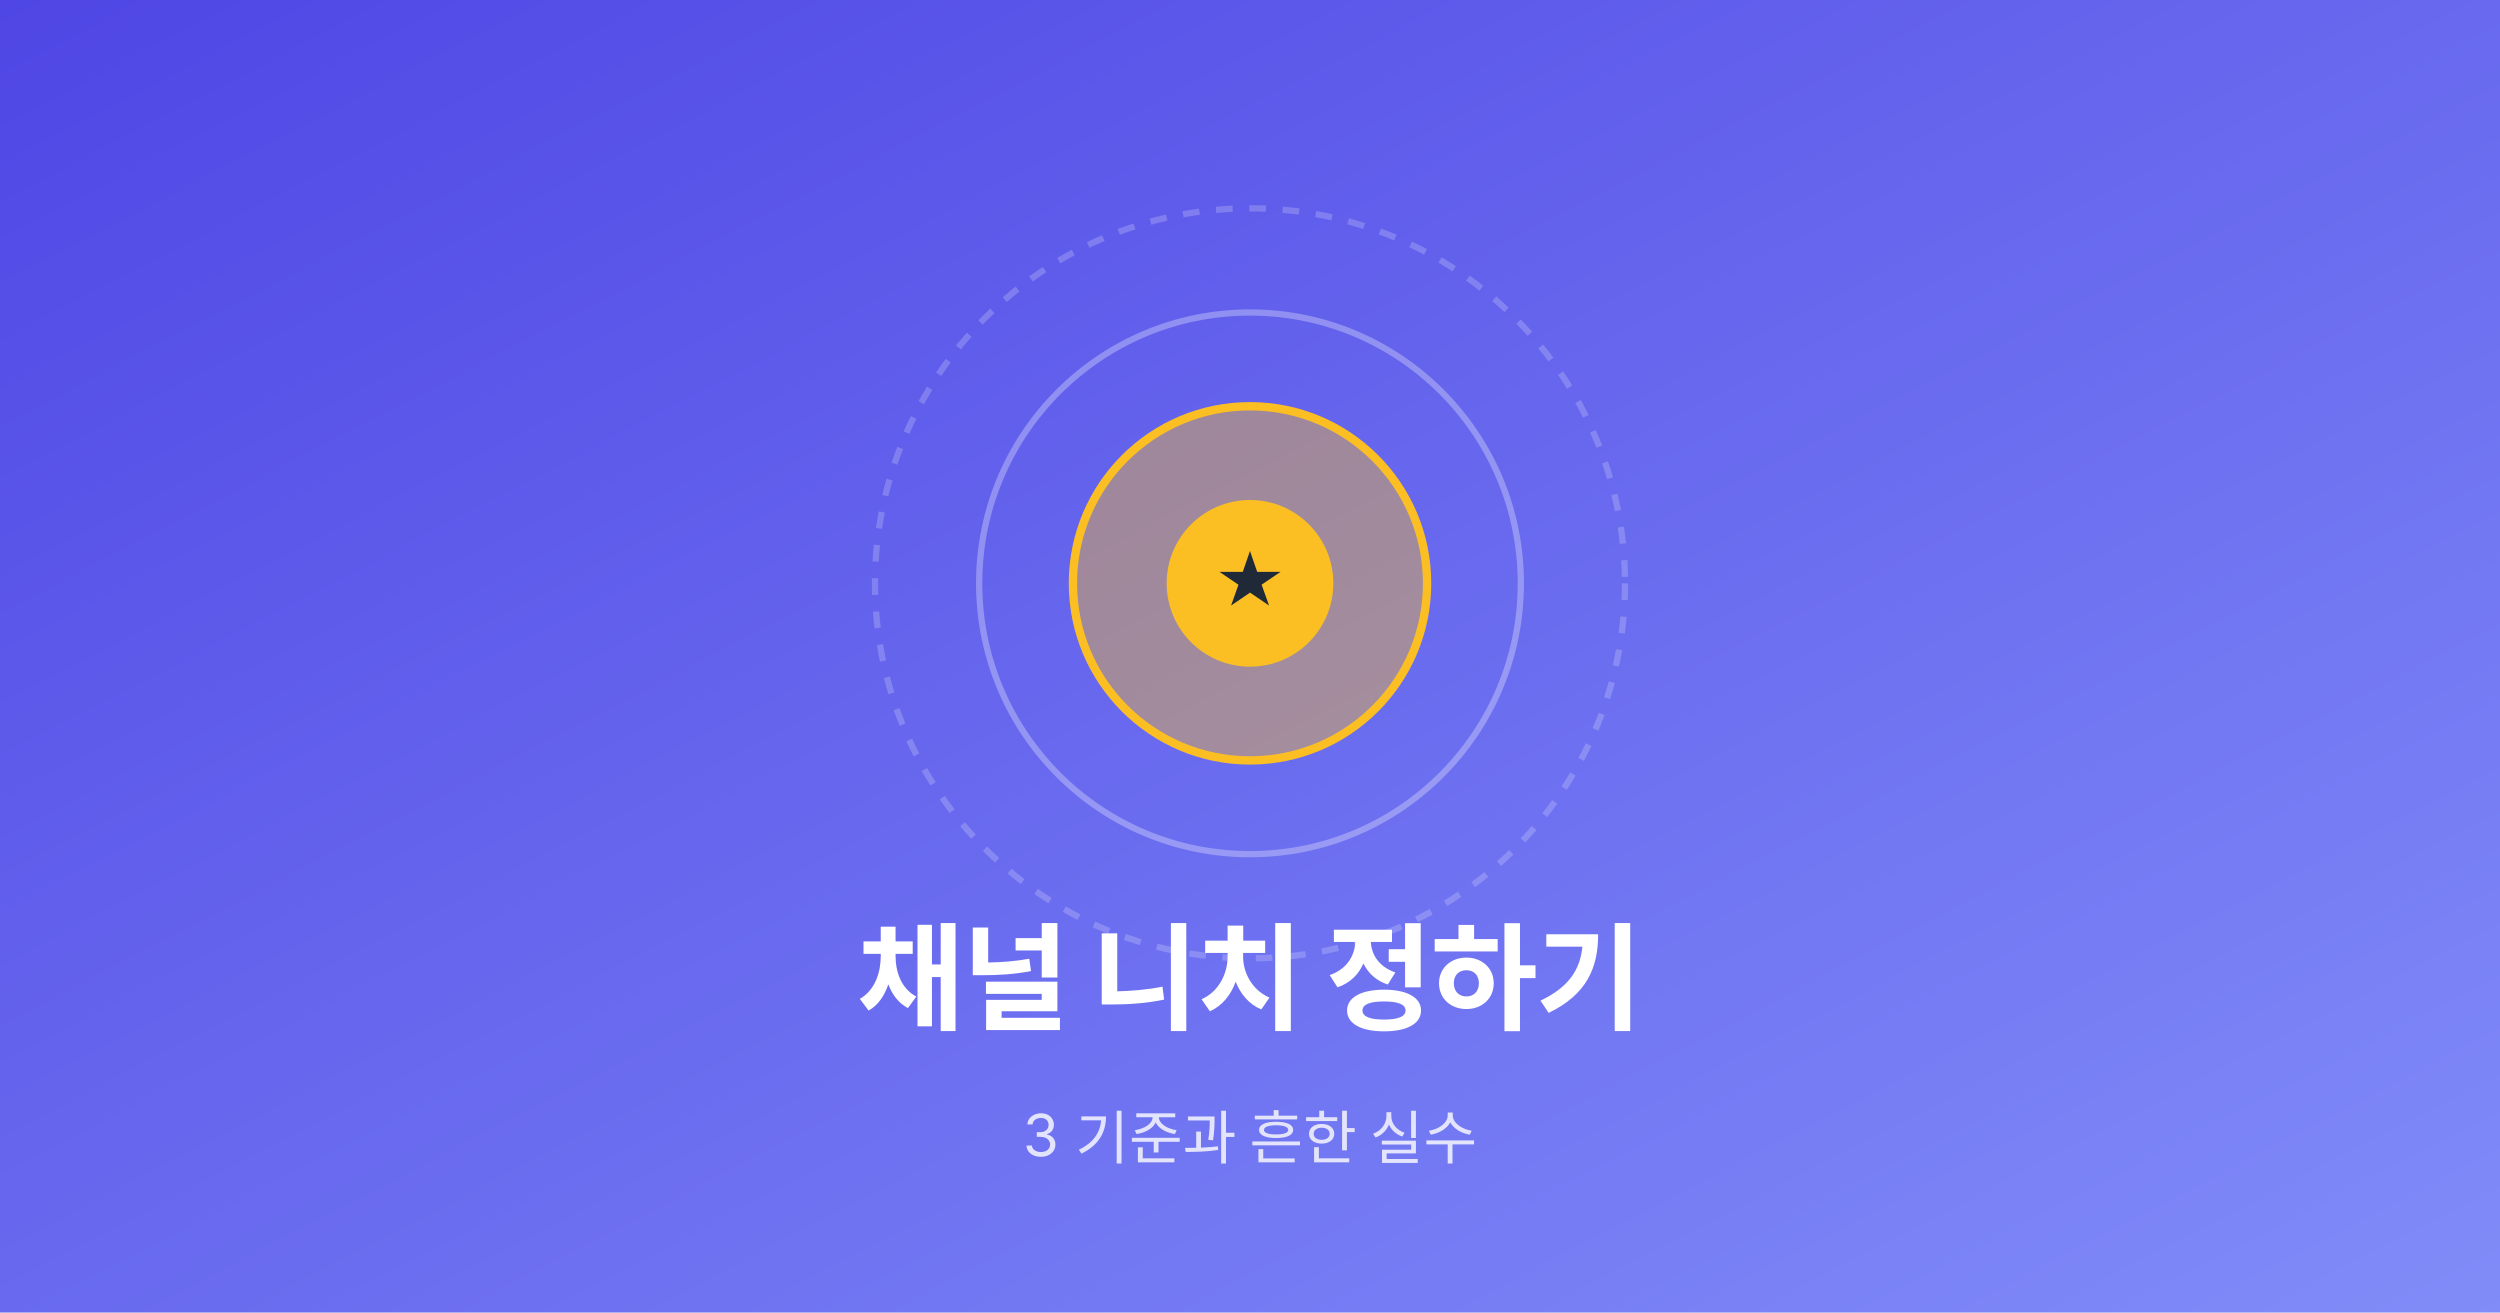
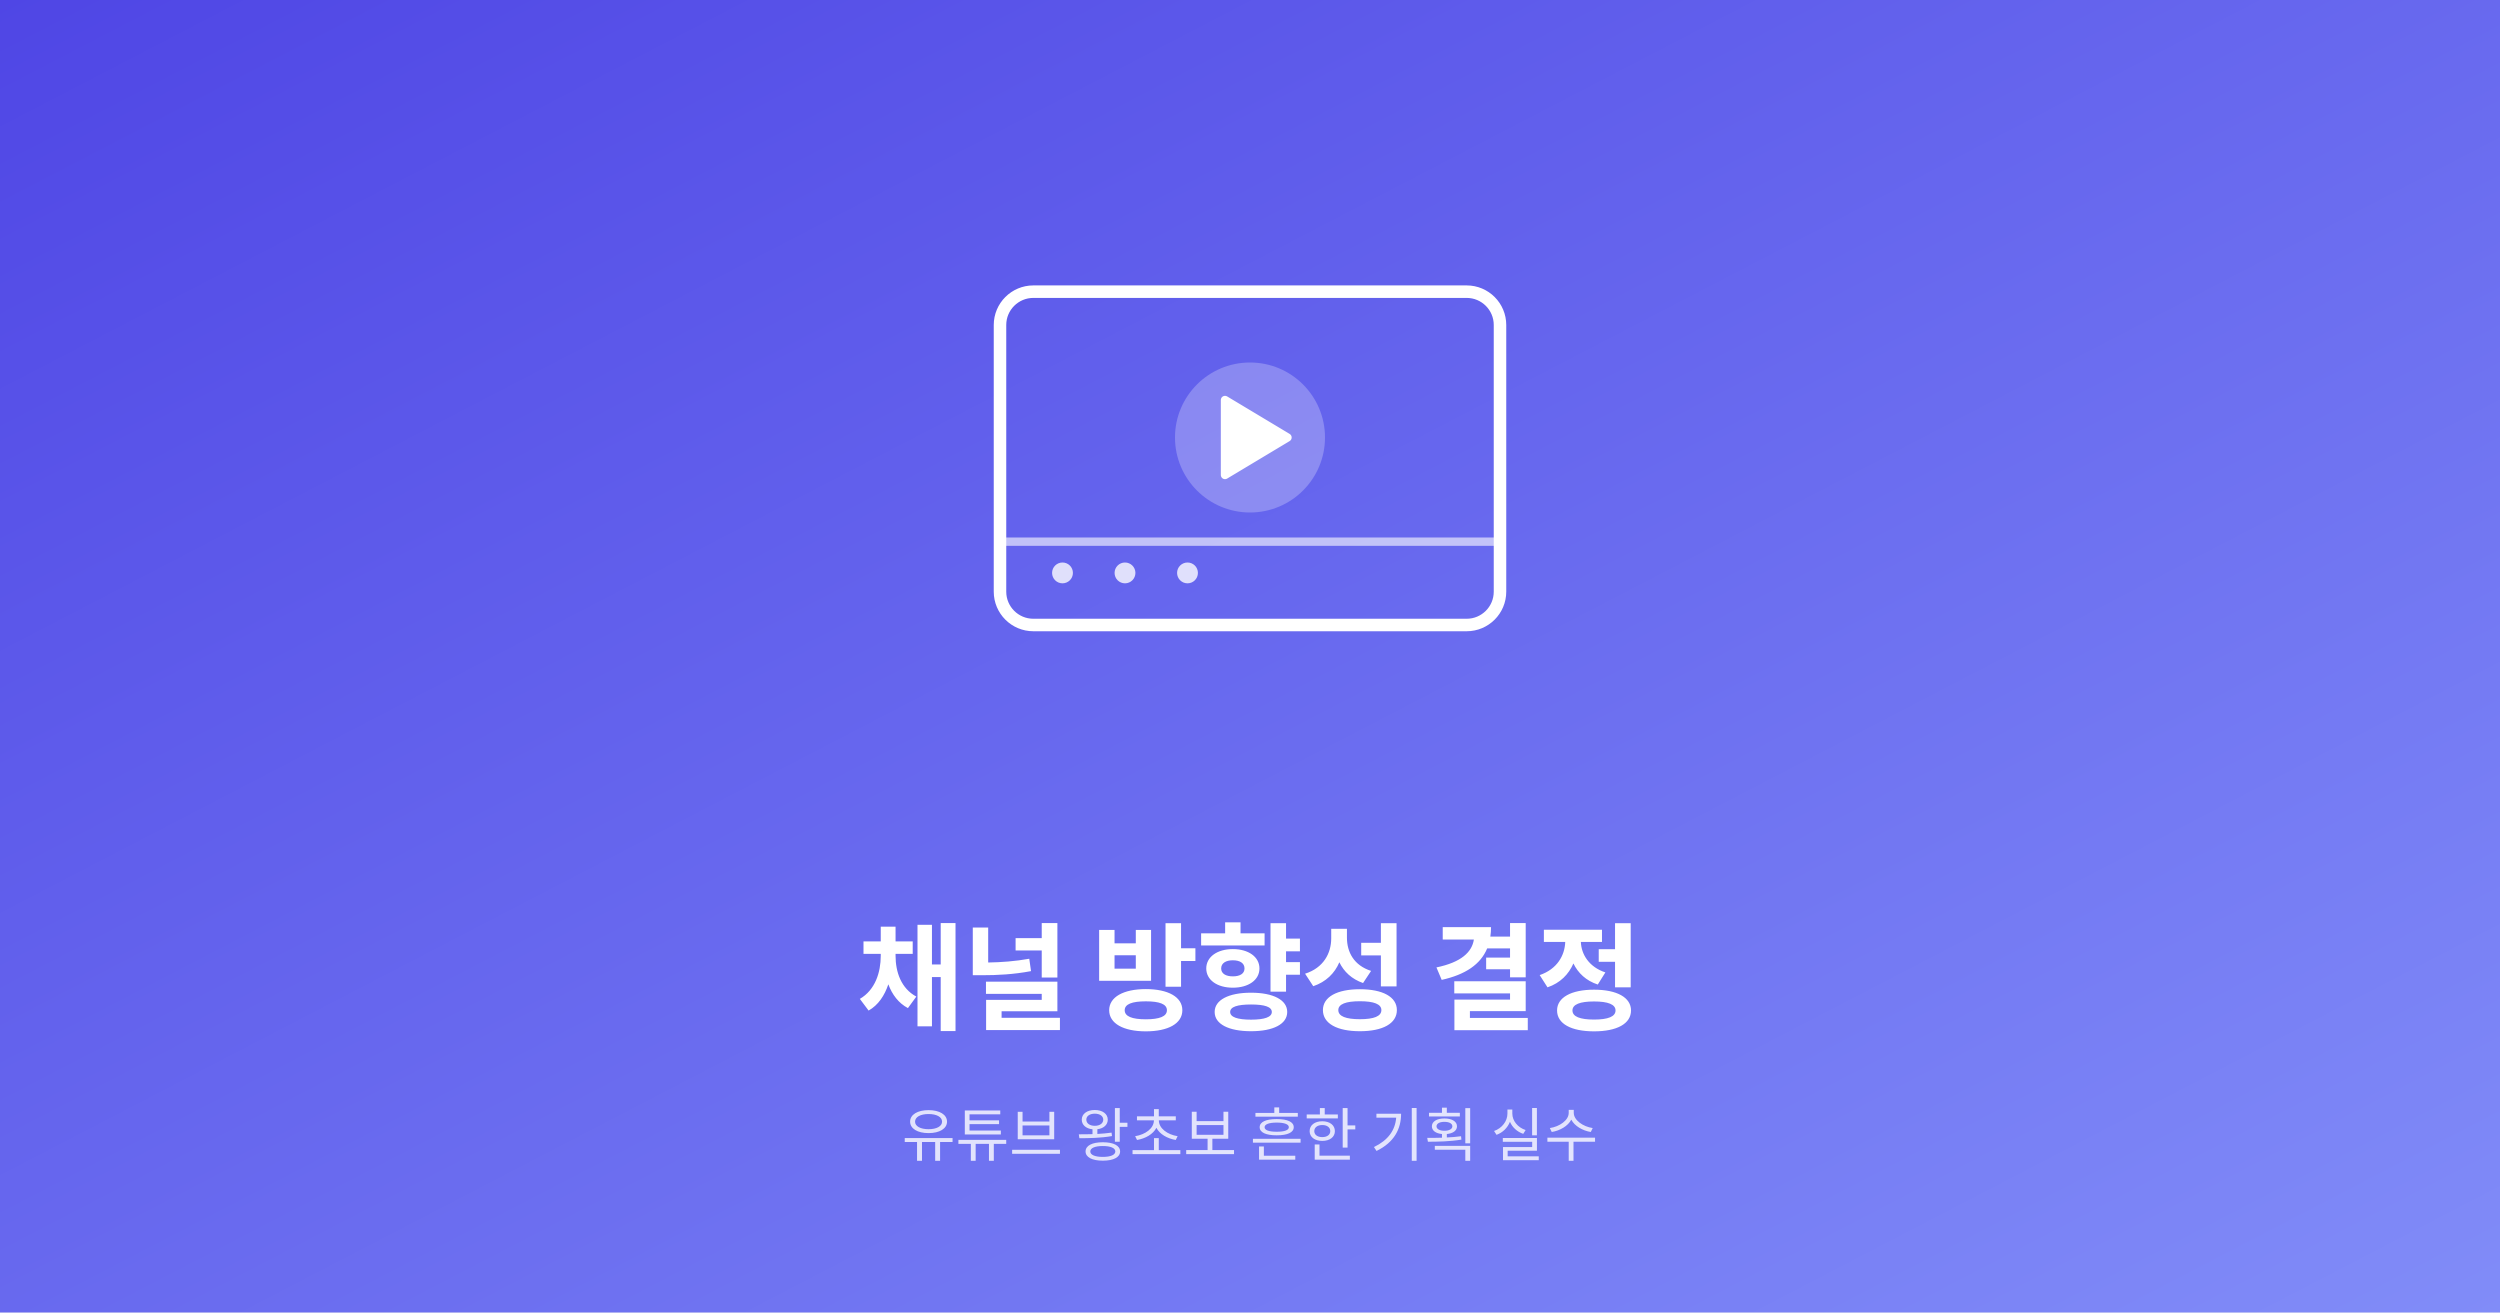
<svg xmlns="http://www.w3.org/2000/svg" viewBox="0 0 1200 630" width="1200" height="630">
  <defs>
    <linearGradient id="bg" x1="0%" y1="0%" x2="100%" y2="100%">
      <stop offset="0%" stop-color="#4f46e5" />
      <stop offset="100%" stop-color="#818cf8" />
    </linearGradient>
  </defs>
  <rect width="1200" height="630" fill="url(#bg)" />
-   <g transform="translate(600, 280)">
-     <circle r="180" fill="none" stroke="rgba(255,255,255,0.2)" stroke-width="3" stroke-dasharray="8 8" />
-     <circle r="130" fill="none" stroke="rgba(255,255,255,0.3)" stroke-width="3" />
-     <circle r="85" fill="rgba(251,191,36,0.4)" stroke="#fbbf24" stroke-width="4" />
-     <circle r="40" fill="#fbbf24" />
-     <text y="8" font-size="32" font-weight="900" fill="#1f2937" text-anchor="middle">★</text>
+   <g transform="translate(600, 220)">
+     <rect x="-120" y="-80" width="240" height="160" rx="16" fill="none" stroke="#ffffff" stroke-width="6" />
+     <line x1="-120" y1="40" x2="120" y2="40" stroke="#ffffff" stroke-width="4" opacity="0.6" />
+     <circle cx="0" cy="-10" r="36" fill="#ffffff" opacity="0.25" />
+     <polygon points="-12,-28 -12,8 18,-10" fill="#ffffff" stroke="#ffffff" stroke-width="4" stroke-linejoin="round" />
+     <circle cx="-90" cy="55" r="5" fill="#ffffff" opacity="0.8" />
+     <circle cx="-60" cy="55" r="5" fill="#ffffff" opacity="0.8" />
+     <circle cx="-30" cy="55" r="5" fill="#ffffff" opacity="0.8" />
  </g>
-   <text x="600" y="490" font-size="56" font-weight="900" fill="#ffffff" text-anchor="middle" font-family="Pretendard,system-ui,-apple-system,sans-serif" letter-spacing="-0.02em">채널 니치 정하기</text>
-   <text x="600" y="555" font-size="28" font-weight="400" fill="#ffffff" opacity="0.8" text-anchor="middle" font-family="Pretendard,system-ui,-apple-system,sans-serif">3 기준과 흔한 실수</text>
+   <text x="600" y="490" font-size="56" font-weight="900" fill="#ffffff" text-anchor="middle" font-family="Pretendard,system-ui,-apple-system,sans-serif" letter-spacing="-0.02em">채널 방향성 결정</text>
+   <text x="600" y="555" font-size="28" font-weight="400" fill="#ffffff" opacity="0.8" text-anchor="middle" font-family="Pretendard,system-ui,-apple-system,sans-serif">유튜브 왕초보 흔한 기획 실수</text>
</svg>
